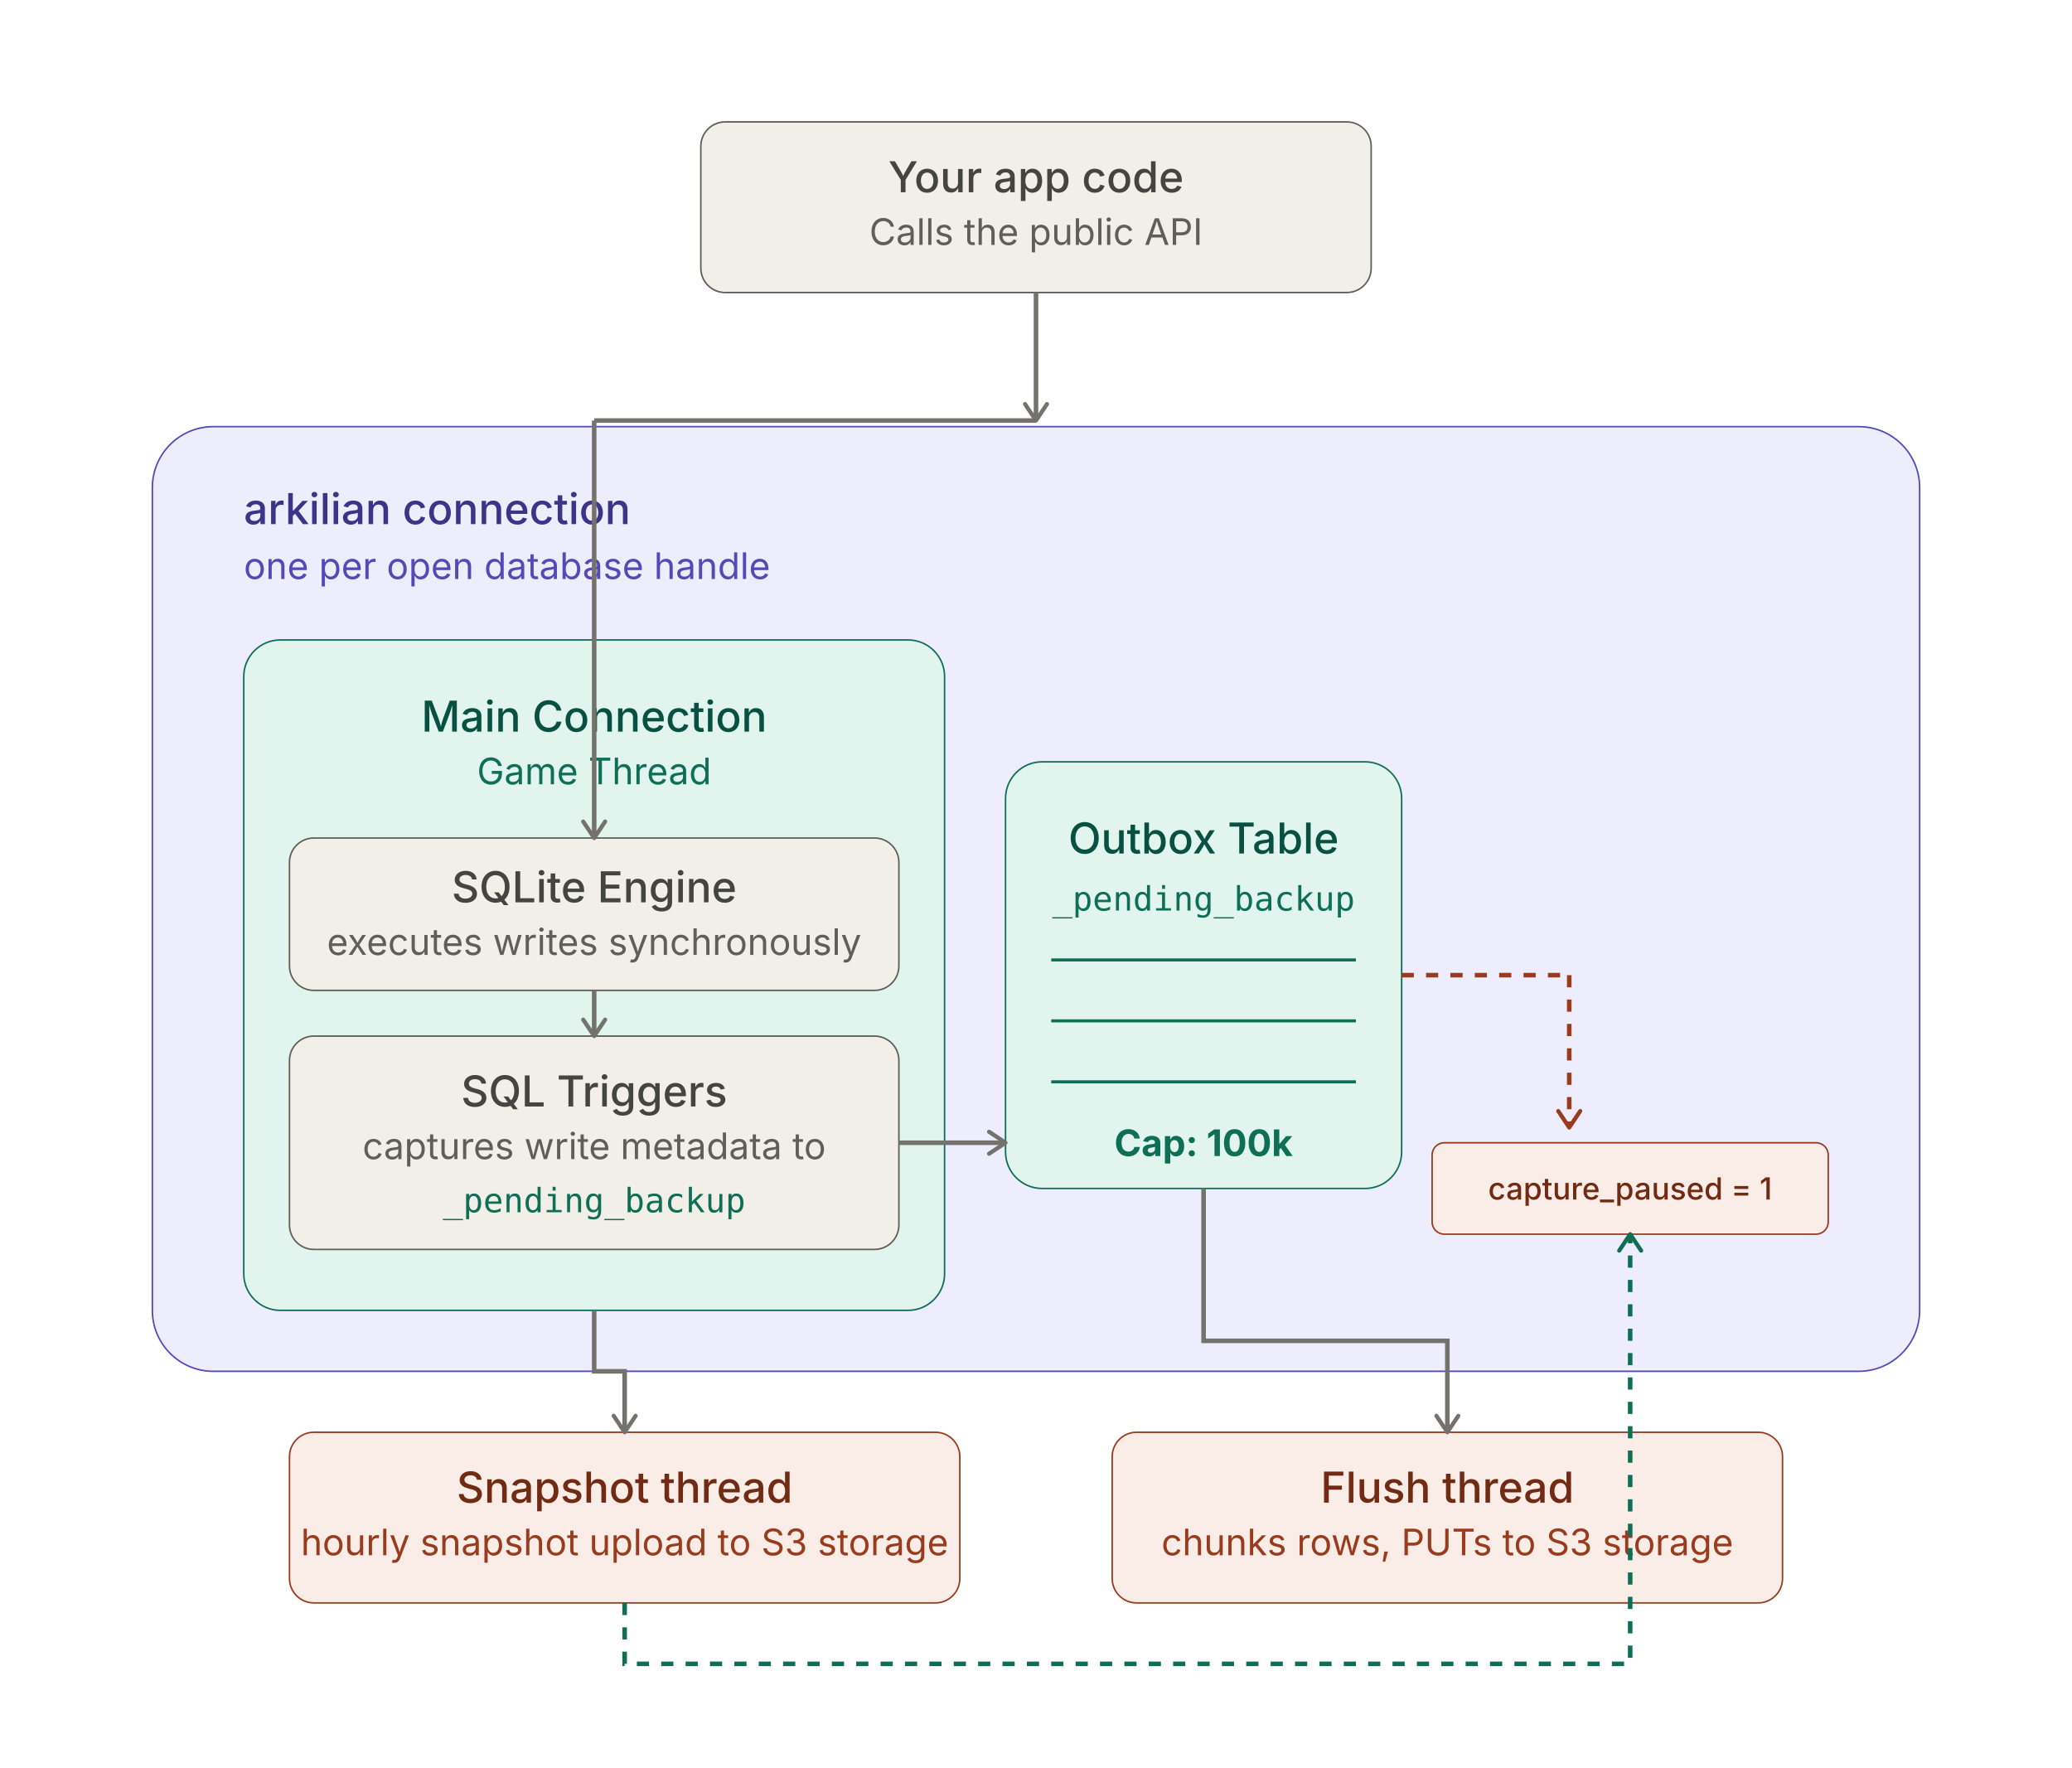
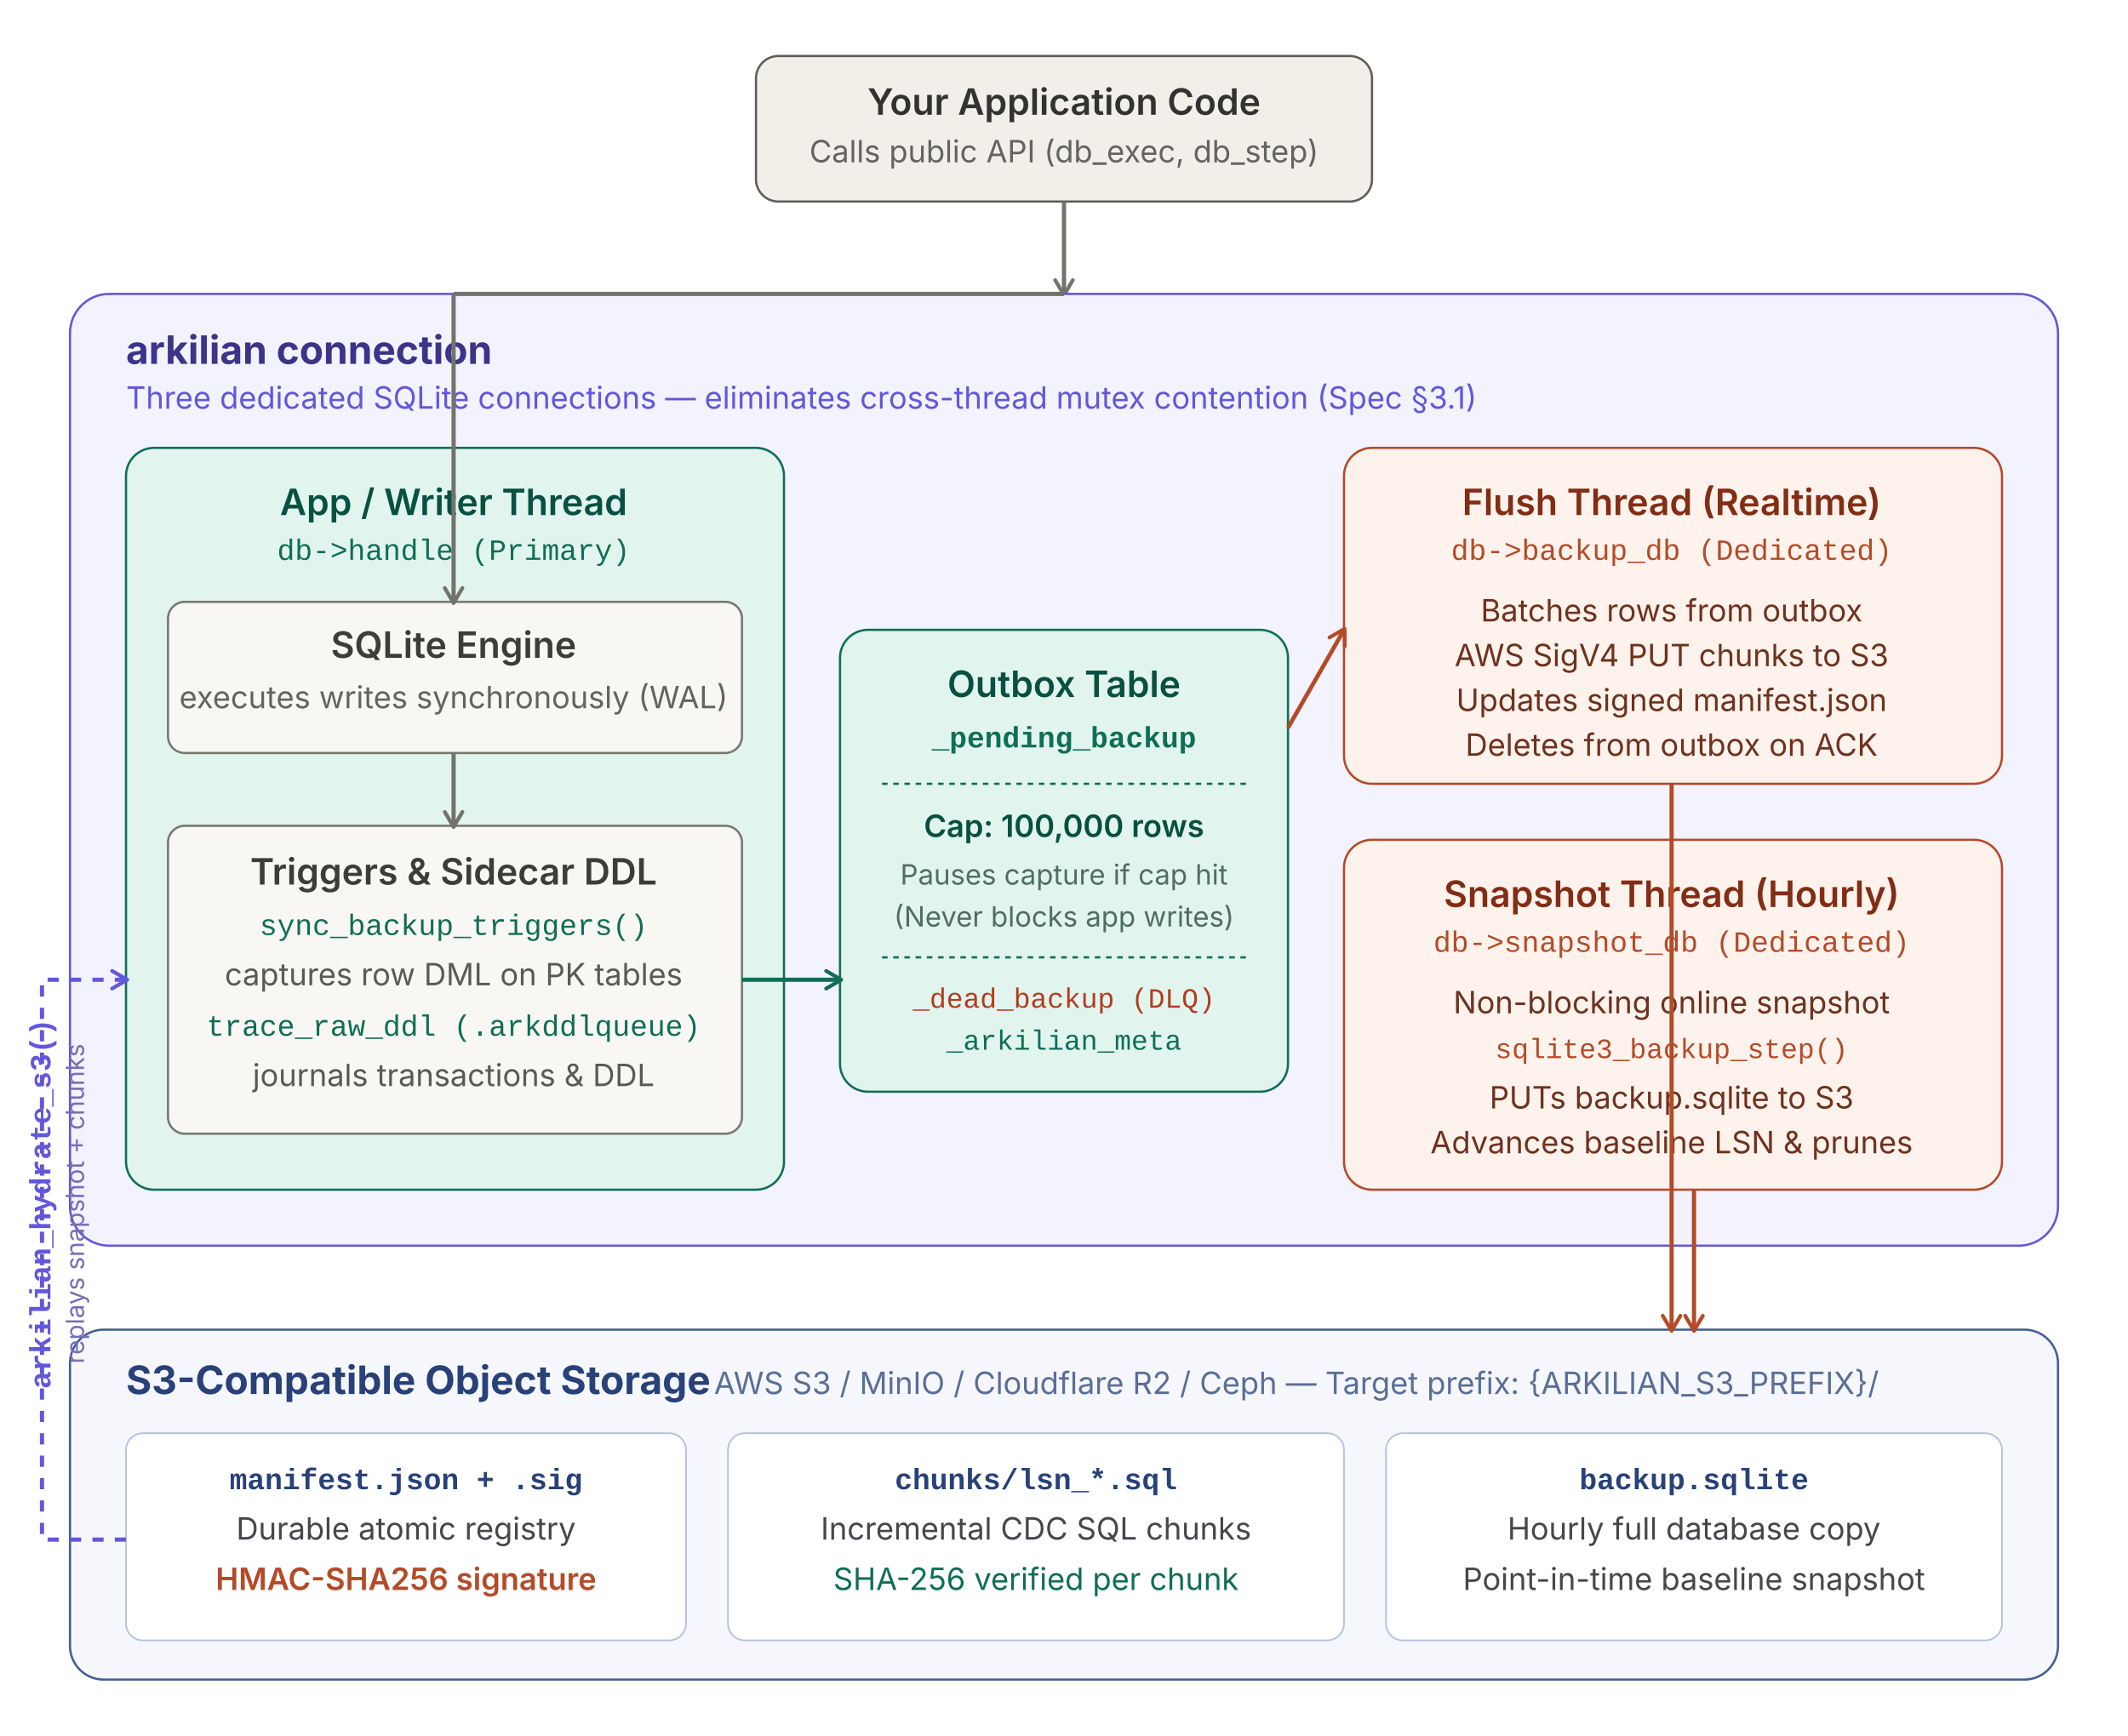
- <svg xmlns="http://www.w3.org/2000/svg" width="100%" viewBox="0 0 680 580" role="img">
+ <svg xmlns="http://www.w3.org/2000/svg" width="100%" viewBox="0 0 760 620" role="img">
  <defs>
-     <marker id="arrow" viewBox="0 0 10 10" refX="8" refY="5" markerWidth="6" markerHeight="6" orient="auto-start-reverse">
-       <path d="M2 1L8 5L2 9" fill="none" stroke="context-stroke" stroke-width="1.5" stroke-linecap="round" stroke-linejoin="round" />
+     <marker id="arrow" viewBox="0 0 10 10" refX="7" refY="5" markerWidth="6" markerHeight="6" orient="auto-start-reverse">
+       <path d="M1.5 1.5L7.5 5L1.5 8.5" fill="none" stroke="context-stroke" stroke-width="1.5" stroke-linecap="round" stroke-linejoin="round" />
    </marker>
    <style>
-       .text-base { font-family: "Anthropic Sans", -apple-system, system-ui, "Segoe UI", sans-serif; font-size: 16px; font-weight: 400; text-anchor: start; dominant-baseline: auto; }
-       .text-title { font-family: "Anthropic Sans", -apple-system, system-ui, "Segoe UI", sans-serif; font-size: 14px; font-weight: 500; text-anchor: middle; dominant-baseline: central; }
-       .text-desc { font-family: "Anthropic Sans", -apple-system, system-ui, "Segoe UI", sans-serif; font-size: 12px; font-weight: 400; text-anchor: middle; dominant-baseline: central; }
-       .text-header { font-family: "Anthropic Sans", -apple-system, system-ui, "Segoe UI", sans-serif; font-size: 14px; font-weight: 500; text-anchor: start; dominant-baseline: auto; }
-       .text-sub { font-family: "Anthropic Sans", -apple-system, system-ui, "Segoe UI", sans-serif; font-size: 12px; font-weight: 400; text-anchor: start; dominant-baseline: auto; }
+       .text-base { font-family: "Anthropic Sans", -apple-system, system-ui, "Segoe UI", sans-serif; font-size: 14px; font-weight: 400; text-anchor: start; }
+       .text-title { font-family: "Anthropic Sans", -apple-system, system-ui, "Segoe UI", sans-serif; font-size: 13px; font-weight: 600; text-anchor: middle; }
+       .text-desc { font-family: "Anthropic Sans", -apple-system, system-ui, "Segoe UI", sans-serif; font-size: 11px; font-weight: 400; text-anchor: middle; }
+       .text-header { font-family: "Anthropic Sans", -apple-system, system-ui, "Segoe UI", sans-serif; font-size: 14px; font-weight: 700; text-anchor: start; }
+       .text-sub { font-family: "Anthropic Sans", -apple-system, system-ui, "Segoe UI", sans-serif; font-size: 11px; font-weight: 400; text-anchor: start; }
+       .text-mono { font-family: "SFMono-Regular", Consolas, "Liberation Mono", Menlo, Courier, monospace; font-size: 10.5px; }
+       
      .line-conn { fill: none; stroke: rgb(115, 114, 108); stroke-width: 1.5; }
-       .line-dashed { fill: none; stroke: rgb(153, 60, 29); stroke-width: 1.5; stroke-dasharray: 4,4; }
+       .line-green { fill: none; stroke: rgb(15, 110, 86); stroke-width: 1.5; }
+       .line-orange { fill: none; stroke: rgb(180, 75, 40); stroke-width: 1.5; }
+       .line-purple { fill: none; stroke: rgb(99, 87, 219); stroke-width: 1.5; stroke-dasharray: 4,4; }
    </style>
  </defs>
  <g class="text-base">
-     <rect x="230" y="40" width="220" height="56" rx="8" stroke-width="0.5" style="fill:rgb(241, 239, 232);stroke:rgb(95, 94, 90);" />
-     <text x="340" y="58" class="text-title" style="fill:rgb(68, 68, 65);">Your app code</text>
-     <text x="340" y="76" class="text-desc" style="fill:rgb(95, 94, 90);">Calls the public API</text>
+     <rect x="270" y="20" width="220" height="52" rx="8" stroke-width="0.8" style="fill:rgb(241, 239, 232);stroke:rgb(95, 94, 90);" />
+     <text x="380" y="41" class="text-title" style="fill:rgb(50, 50, 48);">Your Application Code</text>
+     <text x="380" y="58" class="text-desc" style="fill:rgb(100, 100, 95);">Calls public API (db_exec, db_step)</text>
  </g>
-   <line x1="340" y1="96" x2="340" y2="138" marker-end="url(#arrow)" class="line-conn" />
+   <line x1="380" y1="72" x2="380" y2="105" marker-end="url(#arrow)" class="line-conn" />
  <g class="text-base">
-     <rect x="50" y="140" width="580" height="310" rx="20" stroke-width="0.5" style="fill:rgb(238, 237, 254);stroke:rgb(83, 74, 183);" />
-     <text x="80" y="172" class="text-header" style="fill:rgb(60, 52, 137);">arkilian connection</text>
-     <text x="80" y="190" class="text-sub" style="fill:rgb(83, 74, 183);">one per open database handle</text>
+     <rect x="25" y="105" width="710" height="340" rx="14" stroke-width="0.8" style="fill:rgb(243, 242, 255);stroke:rgb(99, 87, 219);" />
+     <text x="45" y="130" class="text-header" style="fill:rgb(60, 52, 137);">arkilian connection</text>
+     <text x="45" y="146" class="text-sub" style="fill:rgb(99, 87, 219);">Three dedicated SQLite connections — eliminates cross-thread mutex contention (Spec §3.1)</text>
  </g>
  <g class="text-base">
-     <rect x="80" y="210" width="230" height="220" rx="12" stroke-width="0.5" style="fill:rgb(225, 245, 238);stroke:rgb(15, 110, 86);" />
-     <text x="195" y="235" class="text-title" style="fill:rgb(8, 80, 65);">Main Connection</text>
-     <text x="195" y="253" class="text-desc" style="fill:rgb(15, 110, 86);">Game Thread</text>
-     <rect x="95" y="275" width="200" height="50" rx="8" stroke-width="0.5" style="fill:rgb(241, 239, 232);stroke:rgb(95, 94, 90);" />
-     <text x="195" y="291" class="text-title" style="fill:rgb(68, 68, 65);">SQLite Engine</text>
-     <text x="195" y="309" class="text-desc" style="fill:rgb(95, 94, 90);">executes writes synchronously</text>
-     <rect x="95" y="340" width="200" height="70" rx="8" stroke-width="0.5" style="fill:rgb(241, 239, 232);stroke:rgb(95, 94, 90);" />
-     <text x="195" y="358" class="text-title" style="fill:rgb(68, 68, 65);">SQL Triggers</text>
-     <text x="195" y="376" class="text-desc" style="fill:rgb(95, 94, 90);">captures write metadata to</text>
-     <text x="195" y="394" class="text-desc" style="font-family: monospace; font-size: 11px; fill:rgb(15, 110, 86);">_pending_backup</text>
+     <rect x="45" y="160" width="235" height="265" rx="10" stroke-width="0.8" style="fill:rgb(225, 245, 238);stroke:rgb(15, 110, 86);" />
+     <text x="162" y="184" class="text-title" style="fill:rgb(8, 80, 65);">App / Writer Thread</text>
+     <text x="162" y="200" class="text-desc text-mono" style="fill:rgb(15, 110, 86);">db-&gt;handle (Primary)</text>
+     <rect x="60" y="215" width="205" height="54" rx="6" stroke-width="0.8" style="fill:rgb(248, 247, 243);stroke:rgb(120, 120, 115);" />
+     <text x="162" y="235" class="text-title" style="fill:rgb(60, 60, 58);">SQLite Engine</text>
+     <text x="162" y="253" class="text-desc" style="fill:rgb(100, 100, 95);">executes writes synchronously (WAL)</text>
+     <rect x="60" y="295" width="205" height="110" rx="6" stroke-width="0.8" style="fill:rgb(248, 247, 243);stroke:rgb(120, 120, 115);" />
+     <text x="162" y="316" class="text-title" style="fill:rgb(60, 60, 58);">Triggers &amp; Sidecar DDL</text>
+     <text x="162" y="334" class="text-desc text-mono" style="fill:rgb(15, 110, 86);">sync_backup_triggers()</text>
+     <text x="162" y="352" class="text-desc" style="fill:rgb(90, 90, 85);">captures row DML on PK tables</text>
+     <text x="162" y="370" class="text-desc text-mono" style="fill:rgb(15, 110, 86);">trace_raw_ddl (.arkddlqueue)</text>
+     <text x="162" y="388" class="text-desc" style="fill:rgb(90, 90, 85);">journals transactions &amp; DDL</text>
+   </g>
+   <line x1="380" y1="105" x2="162" y2="105" class="line-conn" />
+   <line x1="162" y1="105" x2="162" y2="215" marker-end="url(#arrow)" class="line-conn" />
+   <line x1="162" y1="269" x2="162" y2="295" marker-end="url(#arrow)" class="line-conn" />
+   <g class="text-base">
+     <rect x="300" y="225" width="160" height="165" rx="10" stroke-width="0.8" style="fill:rgb(225, 245, 238);stroke:rgb(15, 110, 86);" />
+     <text x="380" y="249" class="text-title" style="fill:rgb(8, 80, 65);">Outbox Table</text>
+     <text x="380" y="267" class="text-desc text-mono" style="fill:rgb(15, 110, 86); font-weight: 600;">_pending_backup</text>
+     <path d="M 315,280 L 445,280" stroke="rgb(15, 110, 86)" stroke-width="0.8" stroke-dasharray="2,2" />
+     <text x="380" y="299" class="text-desc" style="fill:rgb(8, 80, 65); font-weight: 600;">Cap: 100,000 rows</text>
+     <text x="380" y="316" class="text-desc" style="fill:rgb(80, 110, 95); font-size: 10px;">Pauses capture if cap hit</text>
+     <text x="380" y="331" class="text-desc" style="fill:rgb(80, 110, 95); font-size: 10px;">(Never blocks app writes)</text>
+     <path d="M 315,342 L 445,342" stroke="rgb(15, 110, 86)" stroke-width="0.8" stroke-dasharray="2,2" />
+     <text x="380" y="360" class="text-desc text-mono" style="fill:rgb(180, 60, 30); font-size: 10px;">_dead_backup (DLQ)</text>
+     <text x="380" y="375" class="text-desc text-mono" style="fill:rgb(15, 110, 86); font-size: 10px;">_arkilian_meta</text>
+   </g>
+   <line x1="265" y1="350" x2="300" y2="350" marker-end="url(#arrow)" class="line-green" />
+   <g class="text-base">
+     <rect x="480" y="160" width="235" height="120" rx="10" stroke-width="0.8" style="fill:rgb(254, 242, 237);stroke:rgb(180, 75, 40);" />
+     <text x="597" y="184" class="text-title" style="fill:rgb(130, 45, 20);">Flush Thread (Realtime)</text>
+     <text x="597" y="200" class="text-desc text-mono" style="fill:rgb(180, 75, 40);">db-&gt;backup_db (Dedicated)</text>
+     <text x="597" y="222" class="text-desc" style="fill:rgb(110, 50, 30);">Batches rows from outbox</text>
+     <text x="597" y="238" class="text-desc" style="fill:rgb(110, 50, 30);">AWS SigV4 PUT chunks to S3</text>
+     <text x="597" y="254" class="text-desc" style="fill:rgb(110, 50, 30);">Updates signed manifest.json</text>
+     <text x="597" y="270" class="text-desc" style="fill:rgb(110, 50, 30);">Deletes from outbox on ACK</text>
  </g>
  <g class="text-base">
-     <rect x="330" y="250" width="130" height="140" rx="12" stroke-width="0.5" style="fill:rgb(225, 245, 238);stroke:rgb(15, 110, 86);" />
-     <text x="395" y="275" class="text-title" style="fill:rgb(8, 80, 65);">Outbox Table</text>
-     <text x="395" y="295" class="text-desc" style="font-family: monospace; font-size: 11px; fill:rgb(15, 110, 86);">_pending_backup</text>
-     <path d="M 345,315 L 445,315 M 345,335 L 445,335 M 345,355 L 445,355" stroke="rgb(15, 110, 86)" stroke-width="1" />
-     <text x="395" y="375" class="text-desc" style="fill:rgb(15, 110, 86); font-weight: bold;">Cap: 100k</text>
+     <rect x="480" y="300" width="235" height="125" rx="10" stroke-width="0.8" style="fill:rgb(254, 242, 237);stroke:rgb(180, 75, 40);" />
+     <text x="597" y="324" class="text-title" style="fill:rgb(130, 45, 20);">Snapshot Thread (Hourly)</text>
+     <text x="597" y="340" class="text-desc text-mono" style="fill:rgb(180, 75, 40);">db-&gt;snapshot_db (Dedicated)</text>
+     <text x="597" y="362" class="text-desc" style="fill:rgb(110, 50, 30);">Non-blocking online snapshot</text>
+     <text x="597" y="378" class="text-desc text-mono" style="fill:rgb(180, 75, 40); font-size: 10px;">sqlite3_backup_step()</text>
+     <text x="597" y="396" class="text-desc" style="fill:rgb(110, 50, 30);">PUTs backup.sqlite to S3</text>
+     <text x="597" y="412" class="text-desc" style="fill:rgb(110, 50, 30);">Advances baseline LSN &amp; prunes</text>
  </g>
-   <line x1="340" y1="138" x2="195" y2="138" class="line-conn" />
-   <line x1="195" y1="138" x2="195" y2="275" marker-end="url(#arrow)" class="line-conn" />
-   <line x1="195" y1="325" x2="195" y2="340" marker-end="url(#arrow)" class="line-conn" />
-   <line x1="295" y1="375" x2="330" y2="375" marker-end="url(#arrow)" class="line-conn" />
+   <path d="M 460,260 L 480,225" marker-end="url(#arrow)" class="line-orange" />
  <g class="text-base">
-     <rect x="95" y="470" width="220" height="56" rx="8" stroke-width="0.5" style="fill:rgb(250, 236, 231);stroke:rgb(153, 60, 29);" />
-     <text x="205" y="488" class="text-title" style="fill:rgb(113, 43, 19);">Snapshot thread</text>
-     <text x="205" y="506" class="text-desc" style="fill:rgb(153, 60, 29);">hourly snapshot upload to S3 storage</text>
+     <rect x="25" y="475" width="710" height="125" rx="12" stroke-width="0.8" style="fill:rgb(245, 247, 252);stroke:rgb(70, 95, 150);" />
+     <text x="45" y="498" class="text-header" style="fill:rgb(40, 65, 120);">S3-Compatible Object Storage</text>
+     <text x="255" y="498" class="text-sub" style="fill:rgb(90, 110, 150);">AWS S3 / MinIO / Cloudflare R2 / Ceph — Target prefix: {ARKILIAN_S3_PREFIX}/</text>
+     <rect x="45" y="512" width="200" height="74" rx="6" stroke-width="0.6" style="fill:rgb(255, 255, 255);stroke:rgb(180, 195, 225);" />
+     <text x="145" y="532" class="text-title text-mono" style="fill:rgb(40, 65, 120);">manifest.json + .sig</text>
+     <text x="145" y="550" class="text-desc" style="fill:rgb(70, 70, 75);">Durable atomic registry</text>
+     <text x="145" y="568" class="text-desc" style="fill:rgb(180, 75, 40); font-weight: 600;">HMAC-SHA256 signature</text>
+     <rect x="260" y="512" width="220" height="74" rx="6" stroke-width="0.6" style="fill:rgb(255, 255, 255);stroke:rgb(180, 195, 225);" />
+     <text x="370" y="532" class="text-title text-mono" style="fill:rgb(40, 65, 120);">chunks/lsn_*.sql</text>
+     <text x="370" y="550" class="text-desc" style="fill:rgb(70, 70, 75);">Incremental CDC SQL chunks</text>
+     <text x="370" y="568" class="text-desc" style="fill:rgb(15, 110, 86);">SHA-256 verified per chunk</text>
+     <rect x="495" y="512" width="220" height="74" rx="6" stroke-width="0.6" style="fill:rgb(255, 255, 255);stroke:rgb(180, 195, 225);" />
+     <text x="605" y="532" class="text-title text-mono" style="fill:rgb(40, 65, 120);">backup.sqlite</text>
+     <text x="605" y="550" class="text-desc" style="fill:rgb(70, 70, 75);">Hourly full database copy</text>
+     <text x="605" y="568" class="text-desc" style="fill:rgb(70, 70, 75);">Point-in-time baseline snapshot</text>
  </g>
-   <g class="text-base">
-     <rect x="365" y="470" width="220" height="56" rx="8" stroke-width="0.5" style="fill:rgb(250, 236, 231);stroke:rgb(153, 60, 29);" />
-     <text x="475" y="488" class="text-title" style="fill:rgb(113, 43, 19);">Flush thread</text>
-     <text x="475" y="506" class="text-desc" style="fill:rgb(153, 60, 29);">chunks rows, PUTs to S3 storage</text>
+   <line x1="597" y1="280" x2="597" y2="475" marker-end="url(#arrow)" class="line-orange" />
+   <line x1="605" y1="425" x2="605" y2="475" marker-end="url(#arrow)" class="line-orange" />
+   <path d="M 45,550 L 15,550 L 15,350 L 45,350" marker-end="url(#arrow)" class="line-purple" />
+   <g class="text-base" transform="translate(18, 430) rotate(-90)">
+     <text x="0" y="0" class="text-desc text-mono" style="fill:rgb(99, 87, 219); font-weight: 600;">arkilian_hydrate_s3()</text>
+     <text x="0" y="12" class="text-desc" style="fill:rgb(120, 110, 180); font-size: 9px;">replays snapshot + chunks</text>
  </g>
-   <path d="M 395,390 L 395,440 L 475,440 L 475,470" marker-end="url(#arrow)" class="line-conn" />
-   <path d="M 195,430 L 195,450 L 205,450 L 205,470" marker-end="url(#arrow)" class="line-conn" />
-   <path d="M 460,320 L 515,320 M 515,320 L 515,370" marker-end="url(#arrow)" class="line-dashed" />
-   <g class="text-base" transform="translate(470, 375)">
-     <rect x="0" y="0" width="130" height="30" rx="4" stroke-width="0.5" style="fill:rgb(250, 236, 231);stroke:rgb(153, 60, 29);" />
-     <text x="65" y="15" class="text-title" style="font-size: 10px; fill:rgb(113, 43, 19);">capture_paused = 1</text>
-   </g>
-   <path d="M 205,526 L 205,546 L 535,546 L 535,405" marker-end="url(#arrow)" class="line-dashed" style="stroke: rgb(15, 110, 86);" />
</svg>
